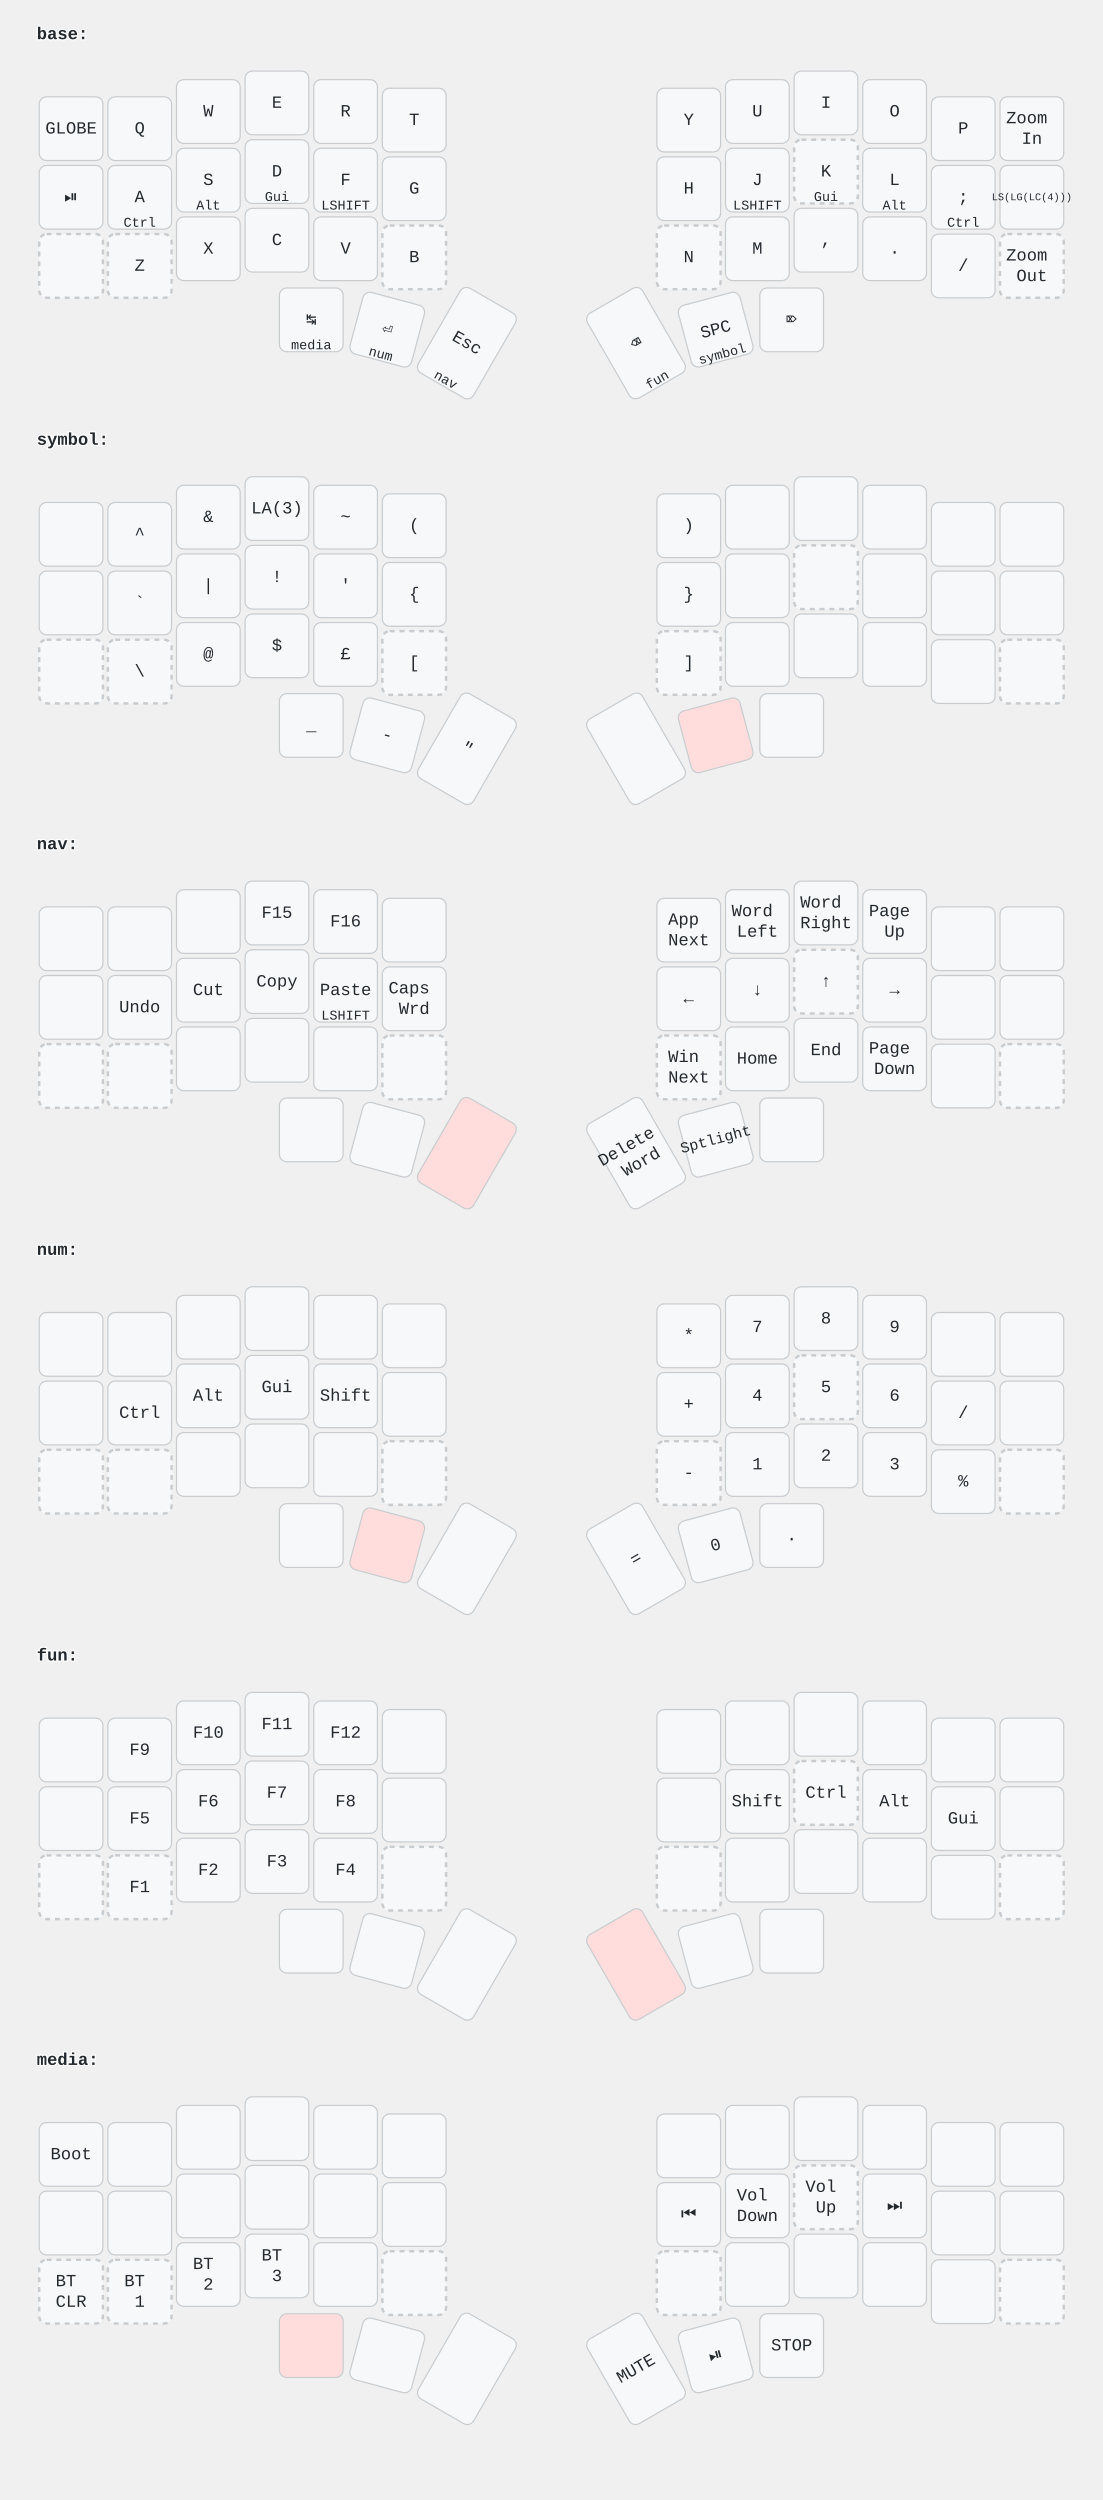
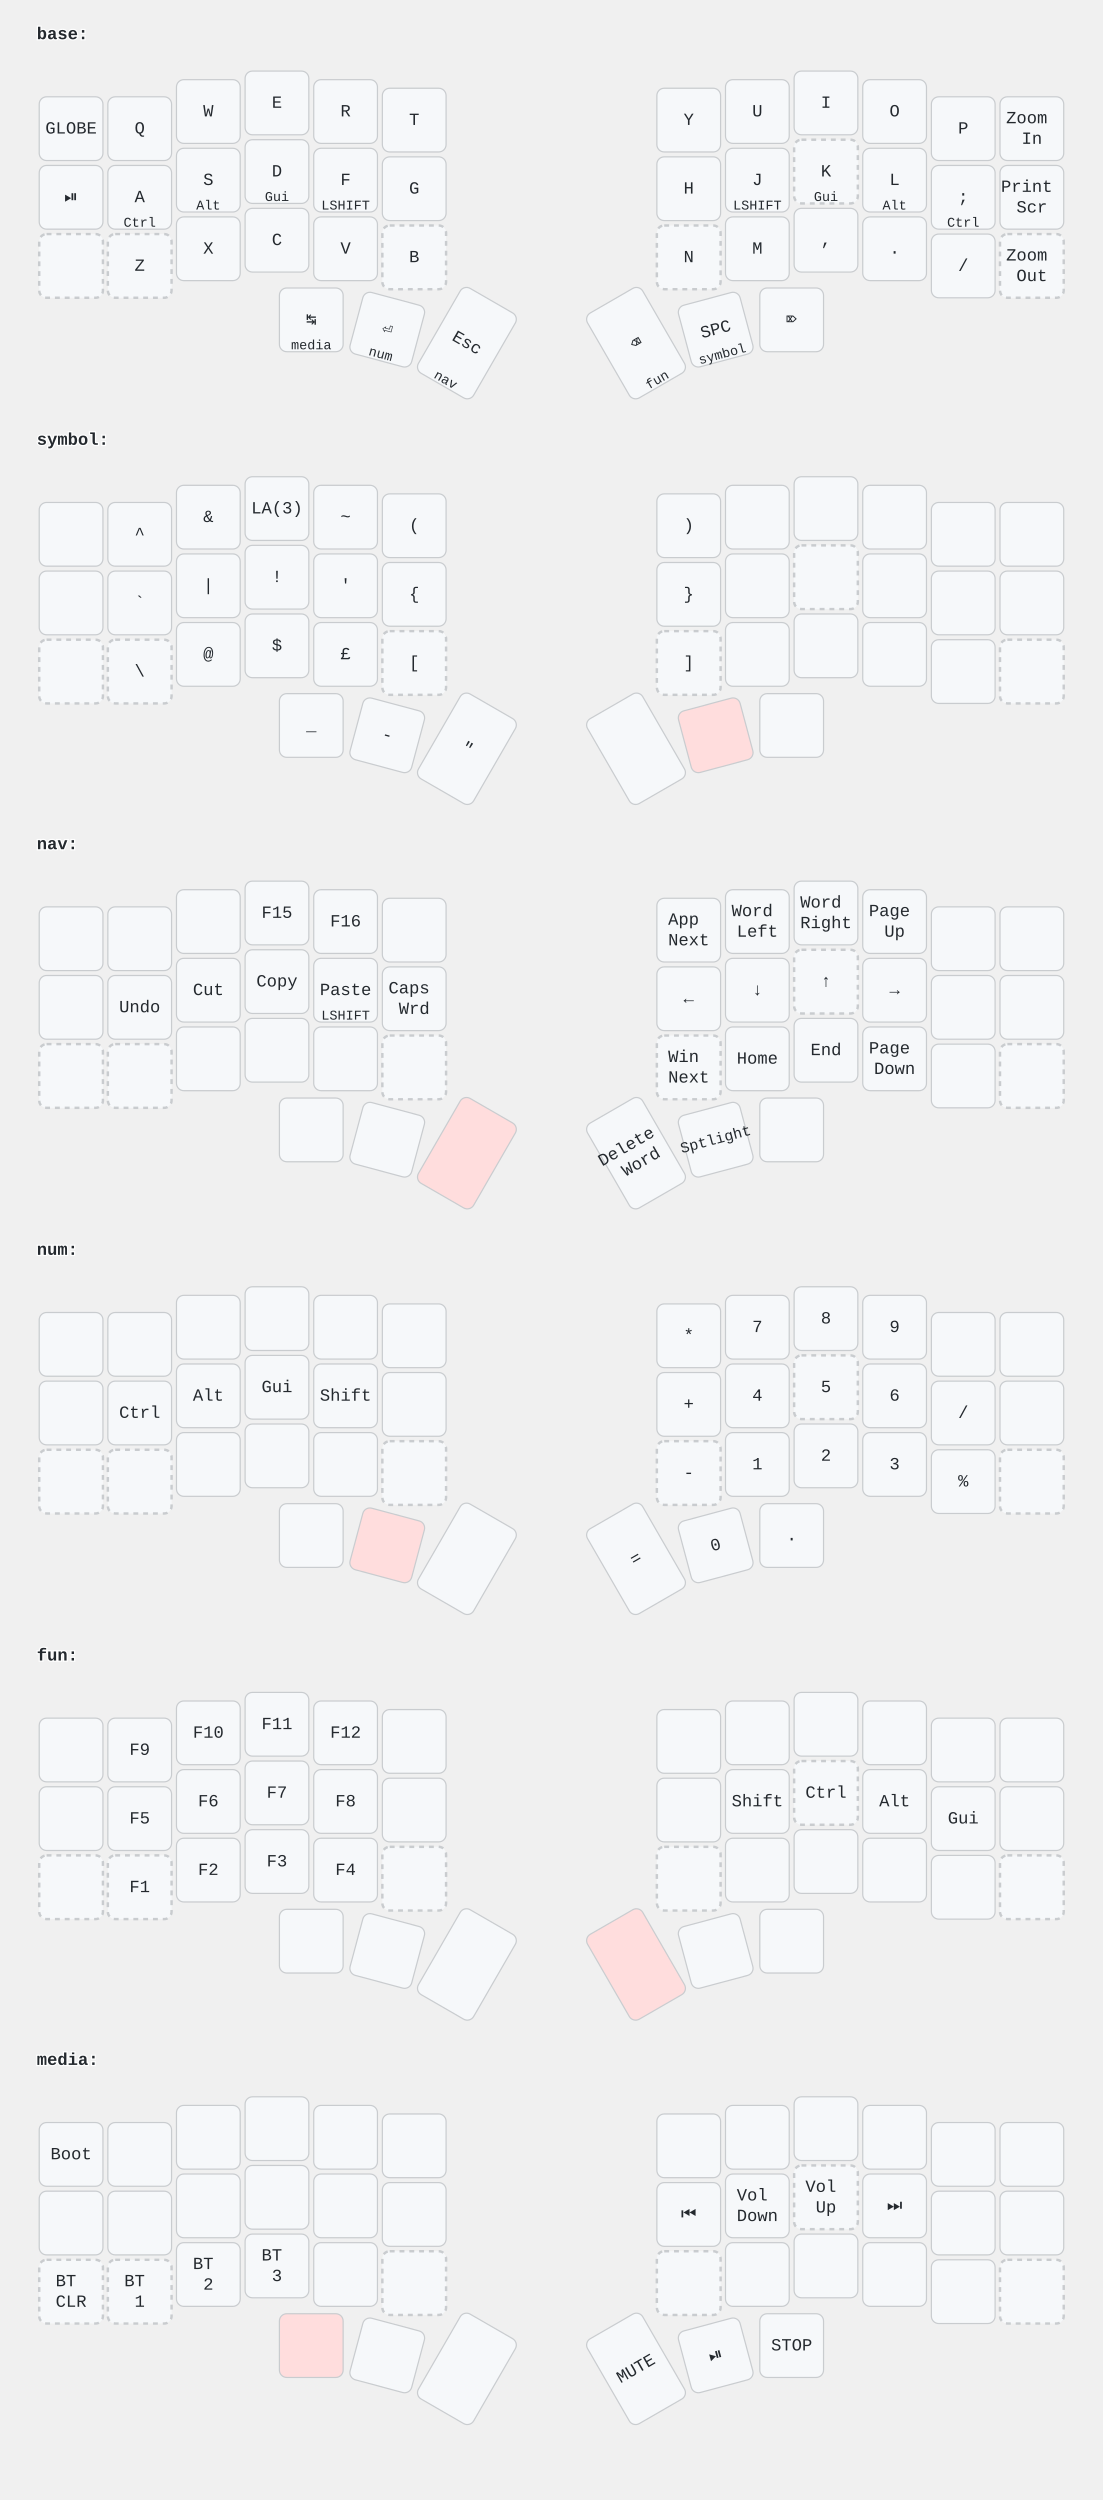
<svg xmlns="http://www.w3.org/2000/svg" width="900" height="2040" viewBox="0 0 900 2040" class="keymap">
  <style>/* inherit to force styles through use tags */
svg path {
    fill: inherit;
}

/* font and background color specifications */
svg.keymap {
    font-family: SFMono-Regular,Consolas,Liberation Mono,Menlo,monospace;
    font-size: 14px;
    font-kerning: normal;
    text-rendering: optimizeLegibility;
    fill: #24292e;
}

/* default key styling */
rect.key {
    fill: #f6f8fa;
    stroke: #c9cccf;
    stroke-width: 1;
}

/* default key side styling, only used is draw_key_sides is set */
rect.side {
    filter: brightness(90%);
}

/* color accent for combo boxes */
rect.combo, rect.combo-separate {
    fill: #cdf;
}

/* color accent for held keys */
rect.held, rect.combo.held {
    fill: #fdd;
}

/* color accent for ghost (optional) keys */
rect.ghost, rect.combo.ghost {
    stroke-dasharray: 4, 4;
    stroke-width: 2;
}

text {
    text-anchor: middle;
    dominant-baseline: middle;
}

/* styling for layer labels */
text.label {
    font-weight: bold;
    text-anchor: start;
    stroke: white;
    stroke-width: 2;
    paint-order: stroke;
}

/* styling for combo tap, and key hold/shifted label text */
text.combo, text.hold, text.shifted {
    font-size: 11px;
}

text.hold {
    text-anchor: middle;
    dominant-baseline: auto;
}

text.shifted {
    text-anchor: middle;
    dominant-baseline: hanging;
}

/* styling for hold/shifted label text in combo box */
text.combo.hold, text.combo.shifted {
    font-size: 8px;
}

/* lighter symbol for transparent keys */
text.trans {
    fill: #7b7e81;
}

/* styling for combo dendrons */
path.combo {
    stroke-width: 1;
    stroke: gray;
    fill: none;
}

/* Start Tabler Icons Cleanup */
/* cannot use height/width with glyphs */
.icon-tabler &gt; path {
    fill: inherit;
    stroke: inherit;
    stroke-width: 2;
}
/* hide tabler's default box */
.icon-tabler &gt; path[stroke="none"][fill="none"] {
    visibility: hidden;
}
/* End Tabler Icons Cleanup */
</style>
  <g transform="translate(30, 0)" class="layer-base">
    <text x="0" y="28" class="label">base:</text>
    <g transform="translate(0, 56)">
      <g transform="translate(28, 49)" class="key keypos-0">
        <rect rx="6" ry="6" x="-26" y="-26" width="52" height="52" class="key" />
        <text x="0" y="0" class="key tap">GLOBE</text>
      </g>
      <g transform="translate(84, 49)" class="key keypos-1">
        <rect rx="6" ry="6" x="-26" y="-26" width="52" height="52" class="key" />
        <text x="0" y="0" class="key tap">Q</text>
      </g>
      <g transform="translate(140, 35)" class="key keypos-2">
        <rect rx="6" ry="6" x="-26" y="-26" width="52" height="52" class="key" />
        <text x="0" y="0" class="key tap">W</text>
      </g>
      <g transform="translate(196, 28)" class="key keypos-3">
        <rect rx="6" ry="6" x="-26" y="-26" width="52" height="52" class="key" />
        <text x="0" y="0" class="key tap">E</text>
      </g>
      <g transform="translate(252, 35)" class="key keypos-4">
        <rect rx="6" ry="6" x="-26" y="-26" width="52" height="52" class="key" />
        <text x="0" y="0" class="key tap">R</text>
      </g>
      <g transform="translate(308, 42)" class="key keypos-5">
        <rect rx="6" ry="6" x="-26" y="-26" width="52" height="52" class="key" />
        <text x="0" y="0" class="key tap">T</text>
      </g>
      <g transform="translate(532, 42)" class="key keypos-6">
        <rect rx="6" ry="6" x="-26" y="-26" width="52" height="52" class="key" />
        <text x="0" y="0" class="key tap">Y</text>
      </g>
      <g transform="translate(588, 35)" class="key keypos-7">
        <rect rx="6" ry="6" x="-26" y="-26" width="52" height="52" class="key" />
        <text x="0" y="0" class="key tap">U</text>
      </g>
      <g transform="translate(644, 28)" class="key keypos-8">
        <rect rx="6" ry="6" x="-26" y="-26" width="52" height="52" class="key" />
        <text x="0" y="0" class="key tap">I</text>
      </g>
      <g transform="translate(700, 35)" class="key keypos-9">
        <rect rx="6" ry="6" x="-26" y="-26" width="52" height="52" class="key" />
        <text x="0" y="0" class="key tap">O</text>
      </g>
      <g transform="translate(756, 49)" class="key keypos-10">
        <rect rx="6" ry="6" x="-26" y="-26" width="52" height="52" class="key" />
        <text x="0" y="0" class="key tap">P</text>
      </g>
      <g transform="translate(812, 49)" class="key keypos-11">
        <rect rx="6" ry="6" x="-26" y="-26" width="52" height="52" class="key" />
        <text x="0" y="0" class="key tap">
          <tspan x="0" dy="-0.6em">Zoom</tspan>
          <tspan x="0" dy="1.2em">In</tspan>
        </text>
      </g>
      <g transform="translate(28, 105)" class="key keypos-12">
        <rect rx="6" ry="6" x="-26" y="-26" width="52" height="52" class="key" />
        <text x="0" y="0" class="key tap">⏯️</text>
      </g>
      <g transform="translate(84, 105)" class="key keypos-13">
        <rect rx="6" ry="6" x="-26" y="-26" width="52" height="52" class="key" />
        <text x="0" y="0" class="key tap">A</text>
        <text x="0" y="24" class="key hold">Ctrl</text>
      </g>
      <g transform="translate(140, 91)" class="key keypos-14">
        <rect rx="6" ry="6" x="-26" y="-26" width="52" height="52" class="key" />
        <text x="0" y="0" class="key tap">S</text>
        <text x="0" y="24" class="key hold">Alt</text>
      </g>
      <g transform="translate(196, 84)" class="key keypos-15">
        <rect rx="6" ry="6" x="-26" y="-26" width="52" height="52" class="key" />
        <text x="0" y="0" class="key tap">D</text>
        <text x="0" y="24" class="key hold">Gui</text>
      </g>
      <g transform="translate(252, 91)" class="key keypos-16">
        <rect rx="6" ry="6" x="-26" y="-26" width="52" height="52" class="key" />
        <text x="0" y="0" class="key tap">F</text>
        <text x="0" y="24" class="key hold">LSHIFT</text>
      </g>
      <g transform="translate(308, 98)" class="key keypos-17">
        <rect rx="6" ry="6" x="-26" y="-26" width="52" height="52" class="key" />
        <text x="0" y="0" class="key tap">G</text>
      </g>
      <g transform="translate(532, 98)" class="key keypos-18">
        <rect rx="6" ry="6" x="-26" y="-26" width="52" height="52" class="key" />
        <text x="0" y="0" class="key tap">H</text>
      </g>
      <g transform="translate(588, 91)" class="key keypos-19">
        <rect rx="6" ry="6" x="-26" y="-26" width="52" height="52" class="key" />
        <text x="0" y="0" class="key tap">J</text>
        <text x="0" y="24" class="key hold">LSHIFT</text>
      </g>
      <g transform="translate(644, 84)" class="key ghost keypos-20">
        <rect rx="6" ry="6" x="-26" y="-26" width="52" height="52" class="key ghost" />
        <text x="0" y="0" class="key ghost tap">K</text>
        <text x="0" y="24" class="key ghost hold">Gui</text>
      </g>
      <g transform="translate(700, 91)" class="key keypos-21">
        <rect rx="6" ry="6" x="-26" y="-26" width="52" height="52" class="key" />
        <text x="0" y="0" class="key tap">L</text>
        <text x="0" y="24" class="key hold">Alt</text>
      </g>
      <g transform="translate(756, 105)" class="key keypos-22">
        <rect rx="6" ry="6" x="-26" y="-26" width="52" height="52" class="key" />
        <text x="0" y="0" class="key tap">;</text>
        <text x="0" y="24" class="key hold">Ctrl</text>
      </g>
      <g transform="translate(812, 105)" class="key keypos-23">
        <rect rx="6" ry="6" x="-26" y="-26" width="52" height="52" class="key" />
        <text x="0" y="0" class="key tap">
-           <tspan style="font-size: 60%">LS(LG(LC(4)))</tspan>
+           <tspan x="0" dy="-0.6em">Print</tspan>
+           <tspan x="0" dy="1.2em">Scr</tspan>
        </text>
      </g>
      <g transform="translate(28, 161)" class="key ghost keypos-24">
        <rect rx="6" ry="6" x="-26" y="-26" width="52" height="52" class="key ghost" />
      </g>
      <g transform="translate(84, 161)" class="key ghost keypos-25">
        <rect rx="6" ry="6" x="-26" y="-26" width="52" height="52" class="key ghost" />
        <text x="0" y="0" class="key ghost tap">Z</text>
      </g>
      <g transform="translate(140, 147)" class="key keypos-26">
        <rect rx="6" ry="6" x="-26" y="-26" width="52" height="52" class="key" />
        <text x="0" y="0" class="key tap">X</text>
      </g>
      <g transform="translate(196, 140)" class="key keypos-27">
        <rect rx="6" ry="6" x="-26" y="-26" width="52" height="52" class="key" />
        <text x="0" y="0" class="key tap">C</text>
      </g>
      <g transform="translate(252, 147)" class="key keypos-28">
        <rect rx="6" ry="6" x="-26" y="-26" width="52" height="52" class="key" />
        <text x="0" y="0" class="key tap">V</text>
      </g>
      <g transform="translate(308, 154)" class="key ghost keypos-29">
        <rect rx="6" ry="6" x="-26" y="-26" width="52" height="52" class="key ghost" />
        <text x="0" y="0" class="key ghost tap">B</text>
      </g>
      <g transform="translate(532, 154)" class="key ghost keypos-30">
        <rect rx="6" ry="6" x="-26" y="-26" width="52" height="52" class="key ghost" />
        <text x="0" y="0" class="key ghost tap">N</text>
      </g>
      <g transform="translate(588, 147)" class="key keypos-31">
        <rect rx="6" ry="6" x="-26" y="-26" width="52" height="52" class="key" />
        <text x="0" y="0" class="key tap">M</text>
      </g>
      <g transform="translate(644, 140)" class="key keypos-32">
        <rect rx="6" ry="6" x="-26" y="-26" width="52" height="52" class="key" />
        <text x="0" y="0" class="key tap">,</text>
      </g>
      <g transform="translate(700, 147)" class="key keypos-33">
        <rect rx="6" ry="6" x="-26" y="-26" width="52" height="52" class="key" />
        <text x="0" y="0" class="key tap">.</text>
      </g>
      <g transform="translate(756, 161)" class="key keypos-34">
        <rect rx="6" ry="6" x="-26" y="-26" width="52" height="52" class="key" />
        <text x="0" y="0" class="key tap">/</text>
      </g>
      <g transform="translate(812, 161)" class="key ghost keypos-35">
        <rect rx="6" ry="6" x="-26" y="-26" width="52" height="52" class="key ghost" />
        <text x="0" y="0" class="key ghost tap">
          <tspan x="0" dy="-0.6em">Zoom</tspan>
          <tspan x="0" dy="1.2em">Out</tspan>
        </text>
      </g>
      <g transform="translate(224, 205)" class="key keypos-36">
        <rect rx="6" ry="6" x="-26" y="-26" width="52" height="52" class="key" />
        <text x="0" y="0" class="key tap">↹</text>
        <text x="0" y="24" class="key hold">media</text>
      </g>
      <g transform="translate(286, 213) rotate(15.0)" class="key keypos-37">
        <rect rx="6" ry="6" x="-26" y="-26" width="52" height="52" class="key" />
        <text x="0" y="0" class="key tap">⏎</text>
        <text x="0" y="24" class="key hold">num</text>
      </g>
      <g transform="translate(351, 224) rotate(30.0)" class="key keypos-38">
        <rect rx="6" ry="6" x="-26" y="-40" width="52" height="80" class="key" />
        <text x="0" y="0" class="key tap">Esc</text>
        <text x="0" y="38" class="key hold">nav</text>
      </g>
      <g transform="translate(489, 224) rotate(-30.0)" class="key keypos-39">
        <rect rx="6" ry="6" x="-26" y="-40" width="52" height="80" class="key" />
        <text x="0" y="0" class="key tap">⌫</text>
        <text x="0" y="38" class="key hold">fun</text>
      </g>
      <g transform="translate(554, 213) rotate(-15.0)" class="key keypos-40">
        <rect rx="6" ry="6" x="-26" y="-26" width="52" height="52" class="key" />
        <text x="0" y="0" class="key tap">SPC</text>
        <text x="0" y="24" class="key hold">symbol</text>
      </g>
      <g transform="translate(616, 205)" class="key keypos-41">
        <rect rx="6" ry="6" x="-26" y="-26" width="52" height="52" class="key" />
        <text x="0" y="0" class="key tap">⌦</text>
      </g>
    </g>
  </g>
  <g transform="translate(30, 331)" class="layer-symbol">
    <text x="0" y="28" class="label">symbol:</text>
    <g transform="translate(0, 56)">
      <g transform="translate(28, 49)" class="key keypos-0">
        <rect rx="6" ry="6" x="-26" y="-26" width="52" height="52" class="key" />
      </g>
      <g transform="translate(84, 49)" class="key keypos-1">
        <rect rx="6" ry="6" x="-26" y="-26" width="52" height="52" class="key" />
        <text x="0" y="0" class="key tap">^</text>
      </g>
      <g transform="translate(140, 35)" class="key keypos-2">
        <rect rx="6" ry="6" x="-26" y="-26" width="52" height="52" class="key" />
        <text x="0" y="0" class="key tap">&amp;</text>
      </g>
      <g transform="translate(196, 28)" class="key keypos-3">
        <rect rx="6" ry="6" x="-26" y="-26" width="52" height="52" class="key" />
        <text x="0" y="0" class="key tap">LA(3)</text>
      </g>
      <g transform="translate(252, 35)" class="key keypos-4">
        <rect rx="6" ry="6" x="-26" y="-26" width="52" height="52" class="key" />
        <text x="0" y="0" class="key tap">~</text>
      </g>
      <g transform="translate(308, 42)" class="key keypos-5">
        <rect rx="6" ry="6" x="-26" y="-26" width="52" height="52" class="key" />
        <text x="0" y="0" class="key tap">(</text>
      </g>
      <g transform="translate(532, 42)" class="key keypos-6">
        <rect rx="6" ry="6" x="-26" y="-26" width="52" height="52" class="key" />
        <text x="0" y="0" class="key tap">)</text>
      </g>
      <g transform="translate(588, 35)" class="key keypos-7">
        <rect rx="6" ry="6" x="-26" y="-26" width="52" height="52" class="key" />
      </g>
      <g transform="translate(644, 28)" class="key keypos-8">
        <rect rx="6" ry="6" x="-26" y="-26" width="52" height="52" class="key" />
      </g>
      <g transform="translate(700, 35)" class="key keypos-9">
        <rect rx="6" ry="6" x="-26" y="-26" width="52" height="52" class="key" />
      </g>
      <g transform="translate(756, 49)" class="key keypos-10">
        <rect rx="6" ry="6" x="-26" y="-26" width="52" height="52" class="key" />
      </g>
      <g transform="translate(812, 49)" class="key keypos-11">
        <rect rx="6" ry="6" x="-26" y="-26" width="52" height="52" class="key" />
      </g>
      <g transform="translate(28, 105)" class="key keypos-12">
        <rect rx="6" ry="6" x="-26" y="-26" width="52" height="52" class="key" />
      </g>
      <g transform="translate(84, 105)" class="key keypos-13">
        <rect rx="6" ry="6" x="-26" y="-26" width="52" height="52" class="key" />
        <text x="0" y="0" class="key tap">`</text>
      </g>
      <g transform="translate(140, 91)" class="key keypos-14">
        <rect rx="6" ry="6" x="-26" y="-26" width="52" height="52" class="key" />
        <text x="0" y="0" class="key tap">|</text>
      </g>
      <g transform="translate(196, 84)" class="key keypos-15">
        <rect rx="6" ry="6" x="-26" y="-26" width="52" height="52" class="key" />
        <text x="0" y="0" class="key tap">!</text>
      </g>
      <g transform="translate(252, 91)" class="key keypos-16">
        <rect rx="6" ry="6" x="-26" y="-26" width="52" height="52" class="key" />
        <text x="0" y="0" class="key tap">'</text>
      </g>
      <g transform="translate(308, 98)" class="key keypos-17">
        <rect rx="6" ry="6" x="-26" y="-26" width="52" height="52" class="key" />
        <text x="0" y="0" class="key tap">{</text>
      </g>
      <g transform="translate(532, 98)" class="key keypos-18">
        <rect rx="6" ry="6" x="-26" y="-26" width="52" height="52" class="key" />
        <text x="0" y="0" class="key tap">}</text>
      </g>
      <g transform="translate(588, 91)" class="key keypos-19">
        <rect rx="6" ry="6" x="-26" y="-26" width="52" height="52" class="key" />
      </g>
      <g transform="translate(644, 84)" class="key ghost keypos-20">
        <rect rx="6" ry="6" x="-26" y="-26" width="52" height="52" class="key ghost" />
      </g>
      <g transform="translate(700, 91)" class="key keypos-21">
        <rect rx="6" ry="6" x="-26" y="-26" width="52" height="52" class="key" />
      </g>
      <g transform="translate(756, 105)" class="key keypos-22">
        <rect rx="6" ry="6" x="-26" y="-26" width="52" height="52" class="key" />
      </g>
      <g transform="translate(812, 105)" class="key keypos-23">
        <rect rx="6" ry="6" x="-26" y="-26" width="52" height="52" class="key" />
      </g>
      <g transform="translate(28, 161)" class="key ghost keypos-24">
        <rect rx="6" ry="6" x="-26" y="-26" width="52" height="52" class="key ghost" />
      </g>
      <g transform="translate(84, 161)" class="key ghost keypos-25">
        <rect rx="6" ry="6" x="-26" y="-26" width="52" height="52" class="key ghost" />
        <text x="0" y="0" class="key ghost tap">\</text>
      </g>
      <g transform="translate(140, 147)" class="key keypos-26">
        <rect rx="6" ry="6" x="-26" y="-26" width="52" height="52" class="key" />
        <text x="0" y="0" class="key tap">@</text>
      </g>
      <g transform="translate(196, 140)" class="key keypos-27">
        <rect rx="6" ry="6" x="-26" y="-26" width="52" height="52" class="key" />
        <text x="0" y="0" class="key tap">$</text>
      </g>
      <g transform="translate(252, 147)" class="key keypos-28">
        <rect rx="6" ry="6" x="-26" y="-26" width="52" height="52" class="key" />
        <text x="0" y="0" class="key tap">£</text>
      </g>
      <g transform="translate(308, 154)" class="key ghost keypos-29">
        <rect rx="6" ry="6" x="-26" y="-26" width="52" height="52" class="key ghost" />
        <text x="0" y="0" class="key ghost tap">[</text>
      </g>
      <g transform="translate(532, 154)" class="key ghost keypos-30">
        <rect rx="6" ry="6" x="-26" y="-26" width="52" height="52" class="key ghost" />
        <text x="0" y="0" class="key ghost tap">]</text>
      </g>
      <g transform="translate(588, 147)" class="key keypos-31">
        <rect rx="6" ry="6" x="-26" y="-26" width="52" height="52" class="key" />
      </g>
      <g transform="translate(644, 140)" class="key keypos-32">
        <rect rx="6" ry="6" x="-26" y="-26" width="52" height="52" class="key" />
      </g>
      <g transform="translate(700, 147)" class="key keypos-33">
        <rect rx="6" ry="6" x="-26" y="-26" width="52" height="52" class="key" />
      </g>
      <g transform="translate(756, 161)" class="key keypos-34">
        <rect rx="6" ry="6" x="-26" y="-26" width="52" height="52" class="key" />
      </g>
      <g transform="translate(812, 161)" class="key ghost keypos-35">
        <rect rx="6" ry="6" x="-26" y="-26" width="52" height="52" class="key ghost" />
      </g>
      <g transform="translate(224, 205)" class="key keypos-36">
        <rect rx="6" ry="6" x="-26" y="-26" width="52" height="52" class="key" />
        <text x="0" y="0" class="key tap">_</text>
      </g>
      <g transform="translate(286, 213) rotate(15.0)" class="key keypos-37">
        <rect rx="6" ry="6" x="-26" y="-26" width="52" height="52" class="key" />
        <text x="0" y="0" class="key tap">-</text>
      </g>
      <g transform="translate(351, 224) rotate(30.0)" class="key keypos-38">
        <rect rx="6" ry="6" x="-26" y="-40" width="52" height="80" class="key" />
        <text x="0" y="0" class="key tap">"</text>
      </g>
      <g transform="translate(489, 224) rotate(-30.0)" class="key keypos-39">
        <rect rx="6" ry="6" x="-26" y="-40" width="52" height="80" class="key" />
      </g>
      <g transform="translate(554, 213) rotate(-15.0)" class="key held keypos-40">
        <rect rx="6" ry="6" x="-26" y="-26" width="52" height="52" class="key held" />
      </g>
      <g transform="translate(616, 205)" class="key keypos-41">
        <rect rx="6" ry="6" x="-26" y="-26" width="52" height="52" class="key" />
      </g>
    </g>
  </g>
  <g transform="translate(30, 661)" class="layer-nav">
    <text x="0" y="28" class="label">nav:</text>
    <g transform="translate(0, 56)">
      <g transform="translate(28, 49)" class="key keypos-0">
        <rect rx="6" ry="6" x="-26" y="-26" width="52" height="52" class="key" />
      </g>
      <g transform="translate(84, 49)" class="key keypos-1">
        <rect rx="6" ry="6" x="-26" y="-26" width="52" height="52" class="key" />
      </g>
      <g transform="translate(140, 35)" class="key keypos-2">
        <rect rx="6" ry="6" x="-26" y="-26" width="52" height="52" class="key" />
      </g>
      <g transform="translate(196, 28)" class="key keypos-3">
        <rect rx="6" ry="6" x="-26" y="-26" width="52" height="52" class="key" />
        <text x="0" y="0" class="key tap">F15</text>
      </g>
      <g transform="translate(252, 35)" class="key keypos-4">
        <rect rx="6" ry="6" x="-26" y="-26" width="52" height="52" class="key" />
        <text x="0" y="0" class="key tap">F16</text>
      </g>
      <g transform="translate(308, 42)" class="key keypos-5">
        <rect rx="6" ry="6" x="-26" y="-26" width="52" height="52" class="key" />
      </g>
      <g transform="translate(532, 42)" class="key keypos-6">
        <rect rx="6" ry="6" x="-26" y="-26" width="52" height="52" class="key" />
        <text x="0" y="0" class="key tap">
          <tspan x="0" dy="-0.6em">App</tspan>
          <tspan x="0" dy="1.2em">Next</tspan>
        </text>
      </g>
      <g transform="translate(588, 35)" class="key keypos-7">
        <rect rx="6" ry="6" x="-26" y="-26" width="52" height="52" class="key" />
        <text x="0" y="0" class="key tap">
          <tspan x="0" dy="-0.6em">Word</tspan>
          <tspan x="0" dy="1.2em">Left</tspan>
        </text>
      </g>
      <g transform="translate(644, 28)" class="key keypos-8">
        <rect rx="6" ry="6" x="-26" y="-26" width="52" height="52" class="key" />
        <text x="0" y="0" class="key tap">
          <tspan x="0" dy="-0.6em">Word</tspan>
          <tspan x="0" dy="1.2em">Right</tspan>
        </text>
      </g>
      <g transform="translate(700, 35)" class="key keypos-9">
        <rect rx="6" ry="6" x="-26" y="-26" width="52" height="52" class="key" />
        <text x="0" y="0" class="key tap">
          <tspan x="0" dy="-0.6em">Page</tspan>
          <tspan x="0" dy="1.2em">Up</tspan>
        </text>
      </g>
      <g transform="translate(756, 49)" class="key keypos-10">
        <rect rx="6" ry="6" x="-26" y="-26" width="52" height="52" class="key" />
      </g>
      <g transform="translate(812, 49)" class="key keypos-11">
        <rect rx="6" ry="6" x="-26" y="-26" width="52" height="52" class="key" />
      </g>
      <g transform="translate(28, 105)" class="key keypos-12">
        <rect rx="6" ry="6" x="-26" y="-26" width="52" height="52" class="key" />
      </g>
      <g transform="translate(84, 105)" class="key keypos-13">
        <rect rx="6" ry="6" x="-26" y="-26" width="52" height="52" class="key" />
        <text x="0" y="0" class="key tap">Undo</text>
      </g>
      <g transform="translate(140, 91)" class="key keypos-14">
        <rect rx="6" ry="6" x="-26" y="-26" width="52" height="52" class="key" />
        <text x="0" y="0" class="key tap">Cut</text>
      </g>
      <g transform="translate(196, 84)" class="key keypos-15">
        <rect rx="6" ry="6" x="-26" y="-26" width="52" height="52" class="key" />
        <text x="0" y="0" class="key tap">Copy</text>
      </g>
      <g transform="translate(252, 91)" class="key keypos-16">
        <rect rx="6" ry="6" x="-26" y="-26" width="52" height="52" class="key" />
        <text x="0" y="0" class="key tap">Paste</text>
        <text x="0" y="24" class="key hold">LSHIFT</text>
      </g>
      <g transform="translate(308, 98)" class="key keypos-17">
        <rect rx="6" ry="6" x="-26" y="-26" width="52" height="52" class="key" />
        <text x="0" y="0" class="key tap">
          <tspan x="0" dy="-0.6em">Caps</tspan>
          <tspan x="0" dy="1.2em">Wrd</tspan>
        </text>
      </g>
      <g transform="translate(532, 98)" class="key keypos-18">
        <rect rx="6" ry="6" x="-26" y="-26" width="52" height="52" class="key" />
        <text x="0" y="0" class="key tap">←</text>
      </g>
      <g transform="translate(588, 91)" class="key keypos-19">
        <rect rx="6" ry="6" x="-26" y="-26" width="52" height="52" class="key" />
        <text x="0" y="0" class="key tap">↓</text>
      </g>
      <g transform="translate(644, 84)" class="key ghost keypos-20">
        <rect rx="6" ry="6" x="-26" y="-26" width="52" height="52" class="key ghost" />
        <text x="0" y="0" class="key ghost tap">↑</text>
      </g>
      <g transform="translate(700, 91)" class="key keypos-21">
        <rect rx="6" ry="6" x="-26" y="-26" width="52" height="52" class="key" />
        <text x="0" y="0" class="key tap">→</text>
      </g>
      <g transform="translate(756, 105)" class="key keypos-22">
        <rect rx="6" ry="6" x="-26" y="-26" width="52" height="52" class="key" />
      </g>
      <g transform="translate(812, 105)" class="key keypos-23">
        <rect rx="6" ry="6" x="-26" y="-26" width="52" height="52" class="key" />
      </g>
      <g transform="translate(28, 161)" class="key ghost keypos-24">
        <rect rx="6" ry="6" x="-26" y="-26" width="52" height="52" class="key ghost" />
      </g>
      <g transform="translate(84, 161)" class="key ghost keypos-25">
        <rect rx="6" ry="6" x="-26" y="-26" width="52" height="52" class="key ghost" />
      </g>
      <g transform="translate(140, 147)" class="key keypos-26">
        <rect rx="6" ry="6" x="-26" y="-26" width="52" height="52" class="key" />
      </g>
      <g transform="translate(196, 140)" class="key keypos-27">
        <rect rx="6" ry="6" x="-26" y="-26" width="52" height="52" class="key" />
      </g>
      <g transform="translate(252, 147)" class="key keypos-28">
        <rect rx="6" ry="6" x="-26" y="-26" width="52" height="52" class="key" />
      </g>
      <g transform="translate(308, 154)" class="key ghost keypos-29">
        <rect rx="6" ry="6" x="-26" y="-26" width="52" height="52" class="key ghost" />
      </g>
      <g transform="translate(532, 154)" class="key ghost keypos-30">
        <rect rx="6" ry="6" x="-26" y="-26" width="52" height="52" class="key ghost" />
        <text x="0" y="0" class="key ghost tap">
          <tspan x="0" dy="-0.6em">Win</tspan>
          <tspan x="0" dy="1.2em">Next</tspan>
        </text>
      </g>
      <g transform="translate(588, 147)" class="key keypos-31">
        <rect rx="6" ry="6" x="-26" y="-26" width="52" height="52" class="key" />
        <text x="0" y="0" class="key tap">Home</text>
      </g>
      <g transform="translate(644, 140)" class="key keypos-32">
        <rect rx="6" ry="6" x="-26" y="-26" width="52" height="52" class="key" />
        <text x="0" y="0" class="key tap">End</text>
      </g>
      <g transform="translate(700, 147)" class="key keypos-33">
        <rect rx="6" ry="6" x="-26" y="-26" width="52" height="52" class="key" />
        <text x="0" y="0" class="key tap">
          <tspan x="0" dy="-0.6em">Page</tspan>
          <tspan x="0" dy="1.2em">Down</tspan>
        </text>
      </g>
      <g transform="translate(756, 161)" class="key keypos-34">
        <rect rx="6" ry="6" x="-26" y="-26" width="52" height="52" class="key" />
      </g>
      <g transform="translate(812, 161)" class="key ghost keypos-35">
        <rect rx="6" ry="6" x="-26" y="-26" width="52" height="52" class="key ghost" />
      </g>
      <g transform="translate(224, 205)" class="key keypos-36">
        <rect rx="6" ry="6" x="-26" y="-26" width="52" height="52" class="key" />
      </g>
      <g transform="translate(286, 213) rotate(15.0)" class="key keypos-37">
        <rect rx="6" ry="6" x="-26" y="-26" width="52" height="52" class="key" />
      </g>
      <g transform="translate(351, 224) rotate(30.0)" class="key held keypos-38">
        <rect rx="6" ry="6" x="-26" y="-40" width="52" height="80" class="key held" />
      </g>
      <g transform="translate(489, 224) rotate(-30.0)" class="key keypos-39">
        <rect rx="6" ry="6" x="-26" y="-40" width="52" height="80" class="key" />
        <text x="0" y="0" class="key tap">
          <tspan x="0" dy="-0.6em">Delete</tspan>
          <tspan x="0" dy="1.2em">Word</tspan>
        </text>
      </g>
      <g transform="translate(554, 213) rotate(-15.0)" class="key keypos-40">
        <rect rx="6" ry="6" x="-26" y="-26" width="52" height="52" class="key" />
        <text x="0" y="0" class="key tap">
          <tspan style="font-size: 88%">Sptlight</tspan>
        </text>
      </g>
      <g transform="translate(616, 205)" class="key keypos-41">
        <rect rx="6" ry="6" x="-26" y="-26" width="52" height="52" class="key" />
      </g>
    </g>
  </g>
  <g transform="translate(30, 992)" class="layer-num">
    <text x="0" y="28" class="label">num:</text>
    <g transform="translate(0, 56)">
      <g transform="translate(28, 49)" class="key keypos-0">
        <rect rx="6" ry="6" x="-26" y="-26" width="52" height="52" class="key" />
      </g>
      <g transform="translate(84, 49)" class="key keypos-1">
        <rect rx="6" ry="6" x="-26" y="-26" width="52" height="52" class="key" />
      </g>
      <g transform="translate(140, 35)" class="key keypos-2">
        <rect rx="6" ry="6" x="-26" y="-26" width="52" height="52" class="key" />
      </g>
      <g transform="translate(196, 28)" class="key keypos-3">
        <rect rx="6" ry="6" x="-26" y="-26" width="52" height="52" class="key" />
      </g>
      <g transform="translate(252, 35)" class="key keypos-4">
        <rect rx="6" ry="6" x="-26" y="-26" width="52" height="52" class="key" />
      </g>
      <g transform="translate(308, 42)" class="key keypos-5">
        <rect rx="6" ry="6" x="-26" y="-26" width="52" height="52" class="key" />
      </g>
      <g transform="translate(532, 42)" class="key keypos-6">
        <rect rx="6" ry="6" x="-26" y="-26" width="52" height="52" class="key" />
        <text x="0" y="0" class="key tap">*</text>
      </g>
      <g transform="translate(588, 35)" class="key keypos-7">
        <rect rx="6" ry="6" x="-26" y="-26" width="52" height="52" class="key" />
        <text x="0" y="0" class="key tap">7</text>
      </g>
      <g transform="translate(644, 28)" class="key keypos-8">
        <rect rx="6" ry="6" x="-26" y="-26" width="52" height="52" class="key" />
        <text x="0" y="0" class="key tap">8</text>
      </g>
      <g transform="translate(700, 35)" class="key keypos-9">
        <rect rx="6" ry="6" x="-26" y="-26" width="52" height="52" class="key" />
        <text x="0" y="0" class="key tap">9</text>
      </g>
      <g transform="translate(756, 49)" class="key keypos-10">
        <rect rx="6" ry="6" x="-26" y="-26" width="52" height="52" class="key" />
      </g>
      <g transform="translate(812, 49)" class="key keypos-11">
        <rect rx="6" ry="6" x="-26" y="-26" width="52" height="52" class="key" />
      </g>
      <g transform="translate(28, 105)" class="key keypos-12">
        <rect rx="6" ry="6" x="-26" y="-26" width="52" height="52" class="key" />
      </g>
      <g transform="translate(84, 105)" class="key keypos-13">
        <rect rx="6" ry="6" x="-26" y="-26" width="52" height="52" class="key" />
        <text x="0" y="0" class="key tap">Ctrl</text>
      </g>
      <g transform="translate(140, 91)" class="key keypos-14">
        <rect rx="6" ry="6" x="-26" y="-26" width="52" height="52" class="key" />
        <text x="0" y="0" class="key tap">Alt</text>
      </g>
      <g transform="translate(196, 84)" class="key keypos-15">
        <rect rx="6" ry="6" x="-26" y="-26" width="52" height="52" class="key" />
        <text x="0" y="0" class="key tap">Gui</text>
      </g>
      <g transform="translate(252, 91)" class="key keypos-16">
        <rect rx="6" ry="6" x="-26" y="-26" width="52" height="52" class="key" />
        <text x="0" y="0" class="key tap">Shift</text>
      </g>
      <g transform="translate(308, 98)" class="key keypos-17">
        <rect rx="6" ry="6" x="-26" y="-26" width="52" height="52" class="key" />
      </g>
      <g transform="translate(532, 98)" class="key keypos-18">
        <rect rx="6" ry="6" x="-26" y="-26" width="52" height="52" class="key" />
        <text x="0" y="0" class="key tap">+</text>
      </g>
      <g transform="translate(588, 91)" class="key keypos-19">
        <rect rx="6" ry="6" x="-26" y="-26" width="52" height="52" class="key" />
        <text x="0" y="0" class="key tap">4</text>
      </g>
      <g transform="translate(644, 84)" class="key ghost keypos-20">
        <rect rx="6" ry="6" x="-26" y="-26" width="52" height="52" class="key ghost" />
        <text x="0" y="0" class="key ghost tap">5</text>
      </g>
      <g transform="translate(700, 91)" class="key keypos-21">
        <rect rx="6" ry="6" x="-26" y="-26" width="52" height="52" class="key" />
        <text x="0" y="0" class="key tap">6</text>
      </g>
      <g transform="translate(756, 105)" class="key keypos-22">
        <rect rx="6" ry="6" x="-26" y="-26" width="52" height="52" class="key" />
        <text x="0" y="0" class="key tap">/</text>
      </g>
      <g transform="translate(812, 105)" class="key keypos-23">
        <rect rx="6" ry="6" x="-26" y="-26" width="52" height="52" class="key" />
      </g>
      <g transform="translate(28, 161)" class="key ghost keypos-24">
        <rect rx="6" ry="6" x="-26" y="-26" width="52" height="52" class="key ghost" />
      </g>
      <g transform="translate(84, 161)" class="key ghost keypos-25">
        <rect rx="6" ry="6" x="-26" y="-26" width="52" height="52" class="key ghost" />
      </g>
      <g transform="translate(140, 147)" class="key keypos-26">
        <rect rx="6" ry="6" x="-26" y="-26" width="52" height="52" class="key" />
      </g>
      <g transform="translate(196, 140)" class="key keypos-27">
        <rect rx="6" ry="6" x="-26" y="-26" width="52" height="52" class="key" />
      </g>
      <g transform="translate(252, 147)" class="key keypos-28">
        <rect rx="6" ry="6" x="-26" y="-26" width="52" height="52" class="key" />
      </g>
      <g transform="translate(308, 154)" class="key ghost keypos-29">
        <rect rx="6" ry="6" x="-26" y="-26" width="52" height="52" class="key ghost" />
      </g>
      <g transform="translate(532, 154)" class="key ghost keypos-30">
        <rect rx="6" ry="6" x="-26" y="-26" width="52" height="52" class="key ghost" />
        <text x="0" y="0" class="key ghost tap">-</text>
      </g>
      <g transform="translate(588, 147)" class="key keypos-31">
        <rect rx="6" ry="6" x="-26" y="-26" width="52" height="52" class="key" />
        <text x="0" y="0" class="key tap">1</text>
      </g>
      <g transform="translate(644, 140)" class="key keypos-32">
        <rect rx="6" ry="6" x="-26" y="-26" width="52" height="52" class="key" />
        <text x="0" y="0" class="key tap">2</text>
      </g>
      <g transform="translate(700, 147)" class="key keypos-33">
        <rect rx="6" ry="6" x="-26" y="-26" width="52" height="52" class="key" />
        <text x="0" y="0" class="key tap">3</text>
      </g>
      <g transform="translate(756, 161)" class="key keypos-34">
        <rect rx="6" ry="6" x="-26" y="-26" width="52" height="52" class="key" />
        <text x="0" y="0" class="key tap">%</text>
      </g>
      <g transform="translate(812, 161)" class="key ghost keypos-35">
        <rect rx="6" ry="6" x="-26" y="-26" width="52" height="52" class="key ghost" />
      </g>
      <g transform="translate(224, 205)" class="key keypos-36">
        <rect rx="6" ry="6" x="-26" y="-26" width="52" height="52" class="key" />
      </g>
      <g transform="translate(286, 213) rotate(15.0)" class="key held keypos-37">
        <rect rx="6" ry="6" x="-26" y="-26" width="52" height="52" class="key held" />
      </g>
      <g transform="translate(351, 224) rotate(30.0)" class="key keypos-38">
        <rect rx="6" ry="6" x="-26" y="-40" width="52" height="80" class="key" />
      </g>
      <g transform="translate(489, 224) rotate(-30.0)" class="key keypos-39">
        <rect rx="6" ry="6" x="-26" y="-40" width="52" height="80" class="key" />
        <text x="0" y="0" class="key tap">=</text>
      </g>
      <g transform="translate(554, 213) rotate(-15.0)" class="key keypos-40">
        <rect rx="6" ry="6" x="-26" y="-26" width="52" height="52" class="key" />
        <text x="0" y="0" class="key tap">0</text>
      </g>
      <g transform="translate(616, 205)" class="key keypos-41">
        <rect rx="6" ry="6" x="-26" y="-26" width="52" height="52" class="key" />
        <text x="0" y="0" class="key tap">.</text>
      </g>
    </g>
  </g>
  <g transform="translate(30, 1323)" class="layer-fun">
    <text x="0" y="28" class="label">fun:</text>
    <g transform="translate(0, 56)">
      <g transform="translate(28, 49)" class="key keypos-0">
        <rect rx="6" ry="6" x="-26" y="-26" width="52" height="52" class="key" />
      </g>
      <g transform="translate(84, 49)" class="key keypos-1">
        <rect rx="6" ry="6" x="-26" y="-26" width="52" height="52" class="key" />
        <text x="0" y="0" class="key tap">F9</text>
      </g>
      <g transform="translate(140, 35)" class="key keypos-2">
        <rect rx="6" ry="6" x="-26" y="-26" width="52" height="52" class="key" />
        <text x="0" y="0" class="key tap">F10</text>
      </g>
      <g transform="translate(196, 28)" class="key keypos-3">
        <rect rx="6" ry="6" x="-26" y="-26" width="52" height="52" class="key" />
        <text x="0" y="0" class="key tap">F11</text>
      </g>
      <g transform="translate(252, 35)" class="key keypos-4">
        <rect rx="6" ry="6" x="-26" y="-26" width="52" height="52" class="key" />
        <text x="0" y="0" class="key tap">F12</text>
      </g>
      <g transform="translate(308, 42)" class="key keypos-5">
        <rect rx="6" ry="6" x="-26" y="-26" width="52" height="52" class="key" />
      </g>
      <g transform="translate(532, 42)" class="key keypos-6">
        <rect rx="6" ry="6" x="-26" y="-26" width="52" height="52" class="key" />
      </g>
      <g transform="translate(588, 35)" class="key keypos-7">
        <rect rx="6" ry="6" x="-26" y="-26" width="52" height="52" class="key" />
      </g>
      <g transform="translate(644, 28)" class="key keypos-8">
        <rect rx="6" ry="6" x="-26" y="-26" width="52" height="52" class="key" />
      </g>
      <g transform="translate(700, 35)" class="key keypos-9">
        <rect rx="6" ry="6" x="-26" y="-26" width="52" height="52" class="key" />
      </g>
      <g transform="translate(756, 49)" class="key keypos-10">
        <rect rx="6" ry="6" x="-26" y="-26" width="52" height="52" class="key" />
      </g>
      <g transform="translate(812, 49)" class="key keypos-11">
        <rect rx="6" ry="6" x="-26" y="-26" width="52" height="52" class="key" />
      </g>
      <g transform="translate(28, 105)" class="key keypos-12">
        <rect rx="6" ry="6" x="-26" y="-26" width="52" height="52" class="key" />
      </g>
      <g transform="translate(84, 105)" class="key keypos-13">
        <rect rx="6" ry="6" x="-26" y="-26" width="52" height="52" class="key" />
        <text x="0" y="0" class="key tap">F5</text>
      </g>
      <g transform="translate(140, 91)" class="key keypos-14">
        <rect rx="6" ry="6" x="-26" y="-26" width="52" height="52" class="key" />
        <text x="0" y="0" class="key tap">F6</text>
      </g>
      <g transform="translate(196, 84)" class="key keypos-15">
        <rect rx="6" ry="6" x="-26" y="-26" width="52" height="52" class="key" />
        <text x="0" y="0" class="key tap">F7</text>
      </g>
      <g transform="translate(252, 91)" class="key keypos-16">
        <rect rx="6" ry="6" x="-26" y="-26" width="52" height="52" class="key" />
        <text x="0" y="0" class="key tap">F8</text>
      </g>
      <g transform="translate(308, 98)" class="key keypos-17">
        <rect rx="6" ry="6" x="-26" y="-26" width="52" height="52" class="key" />
      </g>
      <g transform="translate(532, 98)" class="key keypos-18">
        <rect rx="6" ry="6" x="-26" y="-26" width="52" height="52" class="key" />
      </g>
      <g transform="translate(588, 91)" class="key keypos-19">
        <rect rx="6" ry="6" x="-26" y="-26" width="52" height="52" class="key" />
        <text x="0" y="0" class="key tap">Shift</text>
      </g>
      <g transform="translate(644, 84)" class="key ghost keypos-20">
        <rect rx="6" ry="6" x="-26" y="-26" width="52" height="52" class="key ghost" />
        <text x="0" y="0" class="key ghost tap">Ctrl</text>
      </g>
      <g transform="translate(700, 91)" class="key keypos-21">
        <rect rx="6" ry="6" x="-26" y="-26" width="52" height="52" class="key" />
        <text x="0" y="0" class="key tap">Alt</text>
      </g>
      <g transform="translate(756, 105)" class="key keypos-22">
        <rect rx="6" ry="6" x="-26" y="-26" width="52" height="52" class="key" />
        <text x="0" y="0" class="key tap">Gui</text>
      </g>
      <g transform="translate(812, 105)" class="key keypos-23">
        <rect rx="6" ry="6" x="-26" y="-26" width="52" height="52" class="key" />
      </g>
      <g transform="translate(28, 161)" class="key ghost keypos-24">
        <rect rx="6" ry="6" x="-26" y="-26" width="52" height="52" class="key ghost" />
      </g>
      <g transform="translate(84, 161)" class="key ghost keypos-25">
        <rect rx="6" ry="6" x="-26" y="-26" width="52" height="52" class="key ghost" />
        <text x="0" y="0" class="key ghost tap">F1</text>
      </g>
      <g transform="translate(140, 147)" class="key keypos-26">
        <rect rx="6" ry="6" x="-26" y="-26" width="52" height="52" class="key" />
        <text x="0" y="0" class="key tap">F2</text>
      </g>
      <g transform="translate(196, 140)" class="key keypos-27">
        <rect rx="6" ry="6" x="-26" y="-26" width="52" height="52" class="key" />
        <text x="0" y="0" class="key tap">F3</text>
      </g>
      <g transform="translate(252, 147)" class="key keypos-28">
        <rect rx="6" ry="6" x="-26" y="-26" width="52" height="52" class="key" />
        <text x="0" y="0" class="key tap">F4</text>
      </g>
      <g transform="translate(308, 154)" class="key ghost keypos-29">
        <rect rx="6" ry="6" x="-26" y="-26" width="52" height="52" class="key ghost" />
      </g>
      <g transform="translate(532, 154)" class="key ghost keypos-30">
        <rect rx="6" ry="6" x="-26" y="-26" width="52" height="52" class="key ghost" />
      </g>
      <g transform="translate(588, 147)" class="key keypos-31">
        <rect rx="6" ry="6" x="-26" y="-26" width="52" height="52" class="key" />
      </g>
      <g transform="translate(644, 140)" class="key keypos-32">
        <rect rx="6" ry="6" x="-26" y="-26" width="52" height="52" class="key" />
      </g>
      <g transform="translate(700, 147)" class="key keypos-33">
        <rect rx="6" ry="6" x="-26" y="-26" width="52" height="52" class="key" />
      </g>
      <g transform="translate(756, 161)" class="key keypos-34">
        <rect rx="6" ry="6" x="-26" y="-26" width="52" height="52" class="key" />
      </g>
      <g transform="translate(812, 161)" class="key ghost keypos-35">
        <rect rx="6" ry="6" x="-26" y="-26" width="52" height="52" class="key ghost" />
      </g>
      <g transform="translate(224, 205)" class="key keypos-36">
        <rect rx="6" ry="6" x="-26" y="-26" width="52" height="52" class="key" />
      </g>
      <g transform="translate(286, 213) rotate(15.0)" class="key keypos-37">
        <rect rx="6" ry="6" x="-26" y="-26" width="52" height="52" class="key" />
      </g>
      <g transform="translate(351, 224) rotate(30.0)" class="key keypos-38">
        <rect rx="6" ry="6" x="-26" y="-40" width="52" height="80" class="key" />
      </g>
      <g transform="translate(489, 224) rotate(-30.0)" class="key held keypos-39">
        <rect rx="6" ry="6" x="-26" y="-40" width="52" height="80" class="key held" />
      </g>
      <g transform="translate(554, 213) rotate(-15.0)" class="key keypos-40">
        <rect rx="6" ry="6" x="-26" y="-26" width="52" height="52" class="key" />
      </g>
      <g transform="translate(616, 205)" class="key keypos-41">
        <rect rx="6" ry="6" x="-26" y="-26" width="52" height="52" class="key" />
      </g>
    </g>
  </g>
  <g transform="translate(30, 1653)" class="layer-media">
    <text x="0" y="28" class="label">media:</text>
    <g transform="translate(0, 56)">
      <g transform="translate(28, 49)" class="key keypos-0">
        <rect rx="6" ry="6" x="-26" y="-26" width="52" height="52" class="key" />
        <text x="0" y="0" class="key tap">Boot</text>
      </g>
      <g transform="translate(84, 49)" class="key keypos-1">
        <rect rx="6" ry="6" x="-26" y="-26" width="52" height="52" class="key" />
      </g>
      <g transform="translate(140, 35)" class="key keypos-2">
        <rect rx="6" ry="6" x="-26" y="-26" width="52" height="52" class="key" />
      </g>
      <g transform="translate(196, 28)" class="key keypos-3">
        <rect rx="6" ry="6" x="-26" y="-26" width="52" height="52" class="key" />
      </g>
      <g transform="translate(252, 35)" class="key keypos-4">
        <rect rx="6" ry="6" x="-26" y="-26" width="52" height="52" class="key" />
      </g>
      <g transform="translate(308, 42)" class="key keypos-5">
        <rect rx="6" ry="6" x="-26" y="-26" width="52" height="52" class="key" />
      </g>
      <g transform="translate(532, 42)" class="key keypos-6">
        <rect rx="6" ry="6" x="-26" y="-26" width="52" height="52" class="key" />
      </g>
      <g transform="translate(588, 35)" class="key keypos-7">
        <rect rx="6" ry="6" x="-26" y="-26" width="52" height="52" class="key" />
      </g>
      <g transform="translate(644, 28)" class="key keypos-8">
        <rect rx="6" ry="6" x="-26" y="-26" width="52" height="52" class="key" />
      </g>
      <g transform="translate(700, 35)" class="key keypos-9">
        <rect rx="6" ry="6" x="-26" y="-26" width="52" height="52" class="key" />
      </g>
      <g transform="translate(756, 49)" class="key keypos-10">
        <rect rx="6" ry="6" x="-26" y="-26" width="52" height="52" class="key" />
      </g>
      <g transform="translate(812, 49)" class="key keypos-11">
        <rect rx="6" ry="6" x="-26" y="-26" width="52" height="52" class="key" />
      </g>
      <g transform="translate(28, 105)" class="key keypos-12">
        <rect rx="6" ry="6" x="-26" y="-26" width="52" height="52" class="key" />
      </g>
      <g transform="translate(84, 105)" class="key keypos-13">
        <rect rx="6" ry="6" x="-26" y="-26" width="52" height="52" class="key" />
      </g>
      <g transform="translate(140, 91)" class="key keypos-14">
        <rect rx="6" ry="6" x="-26" y="-26" width="52" height="52" class="key" />
      </g>
      <g transform="translate(196, 84)" class="key keypos-15">
        <rect rx="6" ry="6" x="-26" y="-26" width="52" height="52" class="key" />
      </g>
      <g transform="translate(252, 91)" class="key keypos-16">
        <rect rx="6" ry="6" x="-26" y="-26" width="52" height="52" class="key" />
      </g>
      <g transform="translate(308, 98)" class="key keypos-17">
        <rect rx="6" ry="6" x="-26" y="-26" width="52" height="52" class="key" />
      </g>
      <g transform="translate(532, 98)" class="key keypos-18">
        <rect rx="6" ry="6" x="-26" y="-26" width="52" height="52" class="key" />
        <text x="0" y="0" class="key tap">⏮️</text>
      </g>
      <g transform="translate(588, 91)" class="key keypos-19">
        <rect rx="6" ry="6" x="-26" y="-26" width="52" height="52" class="key" />
        <text x="0" y="0" class="key tap">
          <tspan x="0" dy="-0.6em">Vol</tspan>
          <tspan x="0" dy="1.2em">Down</tspan>
        </text>
      </g>
      <g transform="translate(644, 84)" class="key ghost keypos-20">
        <rect rx="6" ry="6" x="-26" y="-26" width="52" height="52" class="key ghost" />
        <text x="0" y="0" class="key ghost tap">
          <tspan x="0" dy="-0.6em">Vol</tspan>
          <tspan x="0" dy="1.2em">Up</tspan>
        </text>
      </g>
      <g transform="translate(700, 91)" class="key keypos-21">
        <rect rx="6" ry="6" x="-26" y="-26" width="52" height="52" class="key" />
        <text x="0" y="0" class="key tap">⏭️</text>
      </g>
      <g transform="translate(756, 105)" class="key keypos-22">
        <rect rx="6" ry="6" x="-26" y="-26" width="52" height="52" class="key" />
      </g>
      <g transform="translate(812, 105)" class="key keypos-23">
        <rect rx="6" ry="6" x="-26" y="-26" width="52" height="52" class="key" />
      </g>
      <g transform="translate(28, 161)" class="key ghost keypos-24">
        <rect rx="6" ry="6" x="-26" y="-26" width="52" height="52" class="key ghost" />
        <text x="0" y="0" class="key ghost tap">
          <tspan x="0" dy="-0.6em">BT</tspan>
          <tspan x="0" dy="1.2em">CLR</tspan>
        </text>
      </g>
      <g transform="translate(84, 161)" class="key ghost keypos-25">
        <rect rx="6" ry="6" x="-26" y="-26" width="52" height="52" class="key ghost" />
        <text x="0" y="0" class="key ghost tap">
          <tspan x="0" dy="-0.6em">BT</tspan>
          <tspan x="0" dy="1.2em">1</tspan>
        </text>
      </g>
      <g transform="translate(140, 147)" class="key keypos-26">
        <rect rx="6" ry="6" x="-26" y="-26" width="52" height="52" class="key" />
        <text x="0" y="0" class="key tap">
          <tspan x="0" dy="-0.6em">BT</tspan>
          <tspan x="0" dy="1.2em">2</tspan>
        </text>
      </g>
      <g transform="translate(196, 140)" class="key keypos-27">
        <rect rx="6" ry="6" x="-26" y="-26" width="52" height="52" class="key" />
        <text x="0" y="0" class="key tap">
          <tspan x="0" dy="-0.6em">BT</tspan>
          <tspan x="0" dy="1.2em">3</tspan>
        </text>
      </g>
      <g transform="translate(252, 147)" class="key keypos-28">
        <rect rx="6" ry="6" x="-26" y="-26" width="52" height="52" class="key" />
      </g>
      <g transform="translate(308, 154)" class="key ghost keypos-29">
        <rect rx="6" ry="6" x="-26" y="-26" width="52" height="52" class="key ghost" />
      </g>
      <g transform="translate(532, 154)" class="key ghost keypos-30">
        <rect rx="6" ry="6" x="-26" y="-26" width="52" height="52" class="key ghost" />
      </g>
      <g transform="translate(588, 147)" class="key keypos-31">
        <rect rx="6" ry="6" x="-26" y="-26" width="52" height="52" class="key" />
      </g>
      <g transform="translate(644, 140)" class="key keypos-32">
        <rect rx="6" ry="6" x="-26" y="-26" width="52" height="52" class="key" />
      </g>
      <g transform="translate(700, 147)" class="key keypos-33">
        <rect rx="6" ry="6" x="-26" y="-26" width="52" height="52" class="key" />
      </g>
      <g transform="translate(756, 161)" class="key keypos-34">
        <rect rx="6" ry="6" x="-26" y="-26" width="52" height="52" class="key" />
      </g>
      <g transform="translate(812, 161)" class="key ghost keypos-35">
        <rect rx="6" ry="6" x="-26" y="-26" width="52" height="52" class="key ghost" />
      </g>
      <g transform="translate(224, 205)" class="key held keypos-36">
        <rect rx="6" ry="6" x="-26" y="-26" width="52" height="52" class="key held" />
      </g>
      <g transform="translate(286, 213) rotate(15.0)" class="key keypos-37">
        <rect rx="6" ry="6" x="-26" y="-26" width="52" height="52" class="key" />
      </g>
      <g transform="translate(351, 224) rotate(30.0)" class="key keypos-38">
        <rect rx="6" ry="6" x="-26" y="-40" width="52" height="80" class="key" />
      </g>
      <g transform="translate(489, 224) rotate(-30.0)" class="key keypos-39">
        <rect rx="6" ry="6" x="-26" y="-40" width="52" height="80" class="key" />
        <text x="0" y="0" class="key tap">MUTE</text>
      </g>
      <g transform="translate(554, 213) rotate(-15.0)" class="key keypos-40">
        <rect rx="6" ry="6" x="-26" y="-26" width="52" height="52" class="key" />
        <text x="0" y="0" class="key tap">⏯️</text>
      </g>
      <g transform="translate(616, 205)" class="key keypos-41">
        <rect rx="6" ry="6" x="-26" y="-26" width="52" height="52" class="key" />
        <text x="0" y="0" class="key tap">STOP</text>
      </g>
    </g>
  </g>
</svg>
